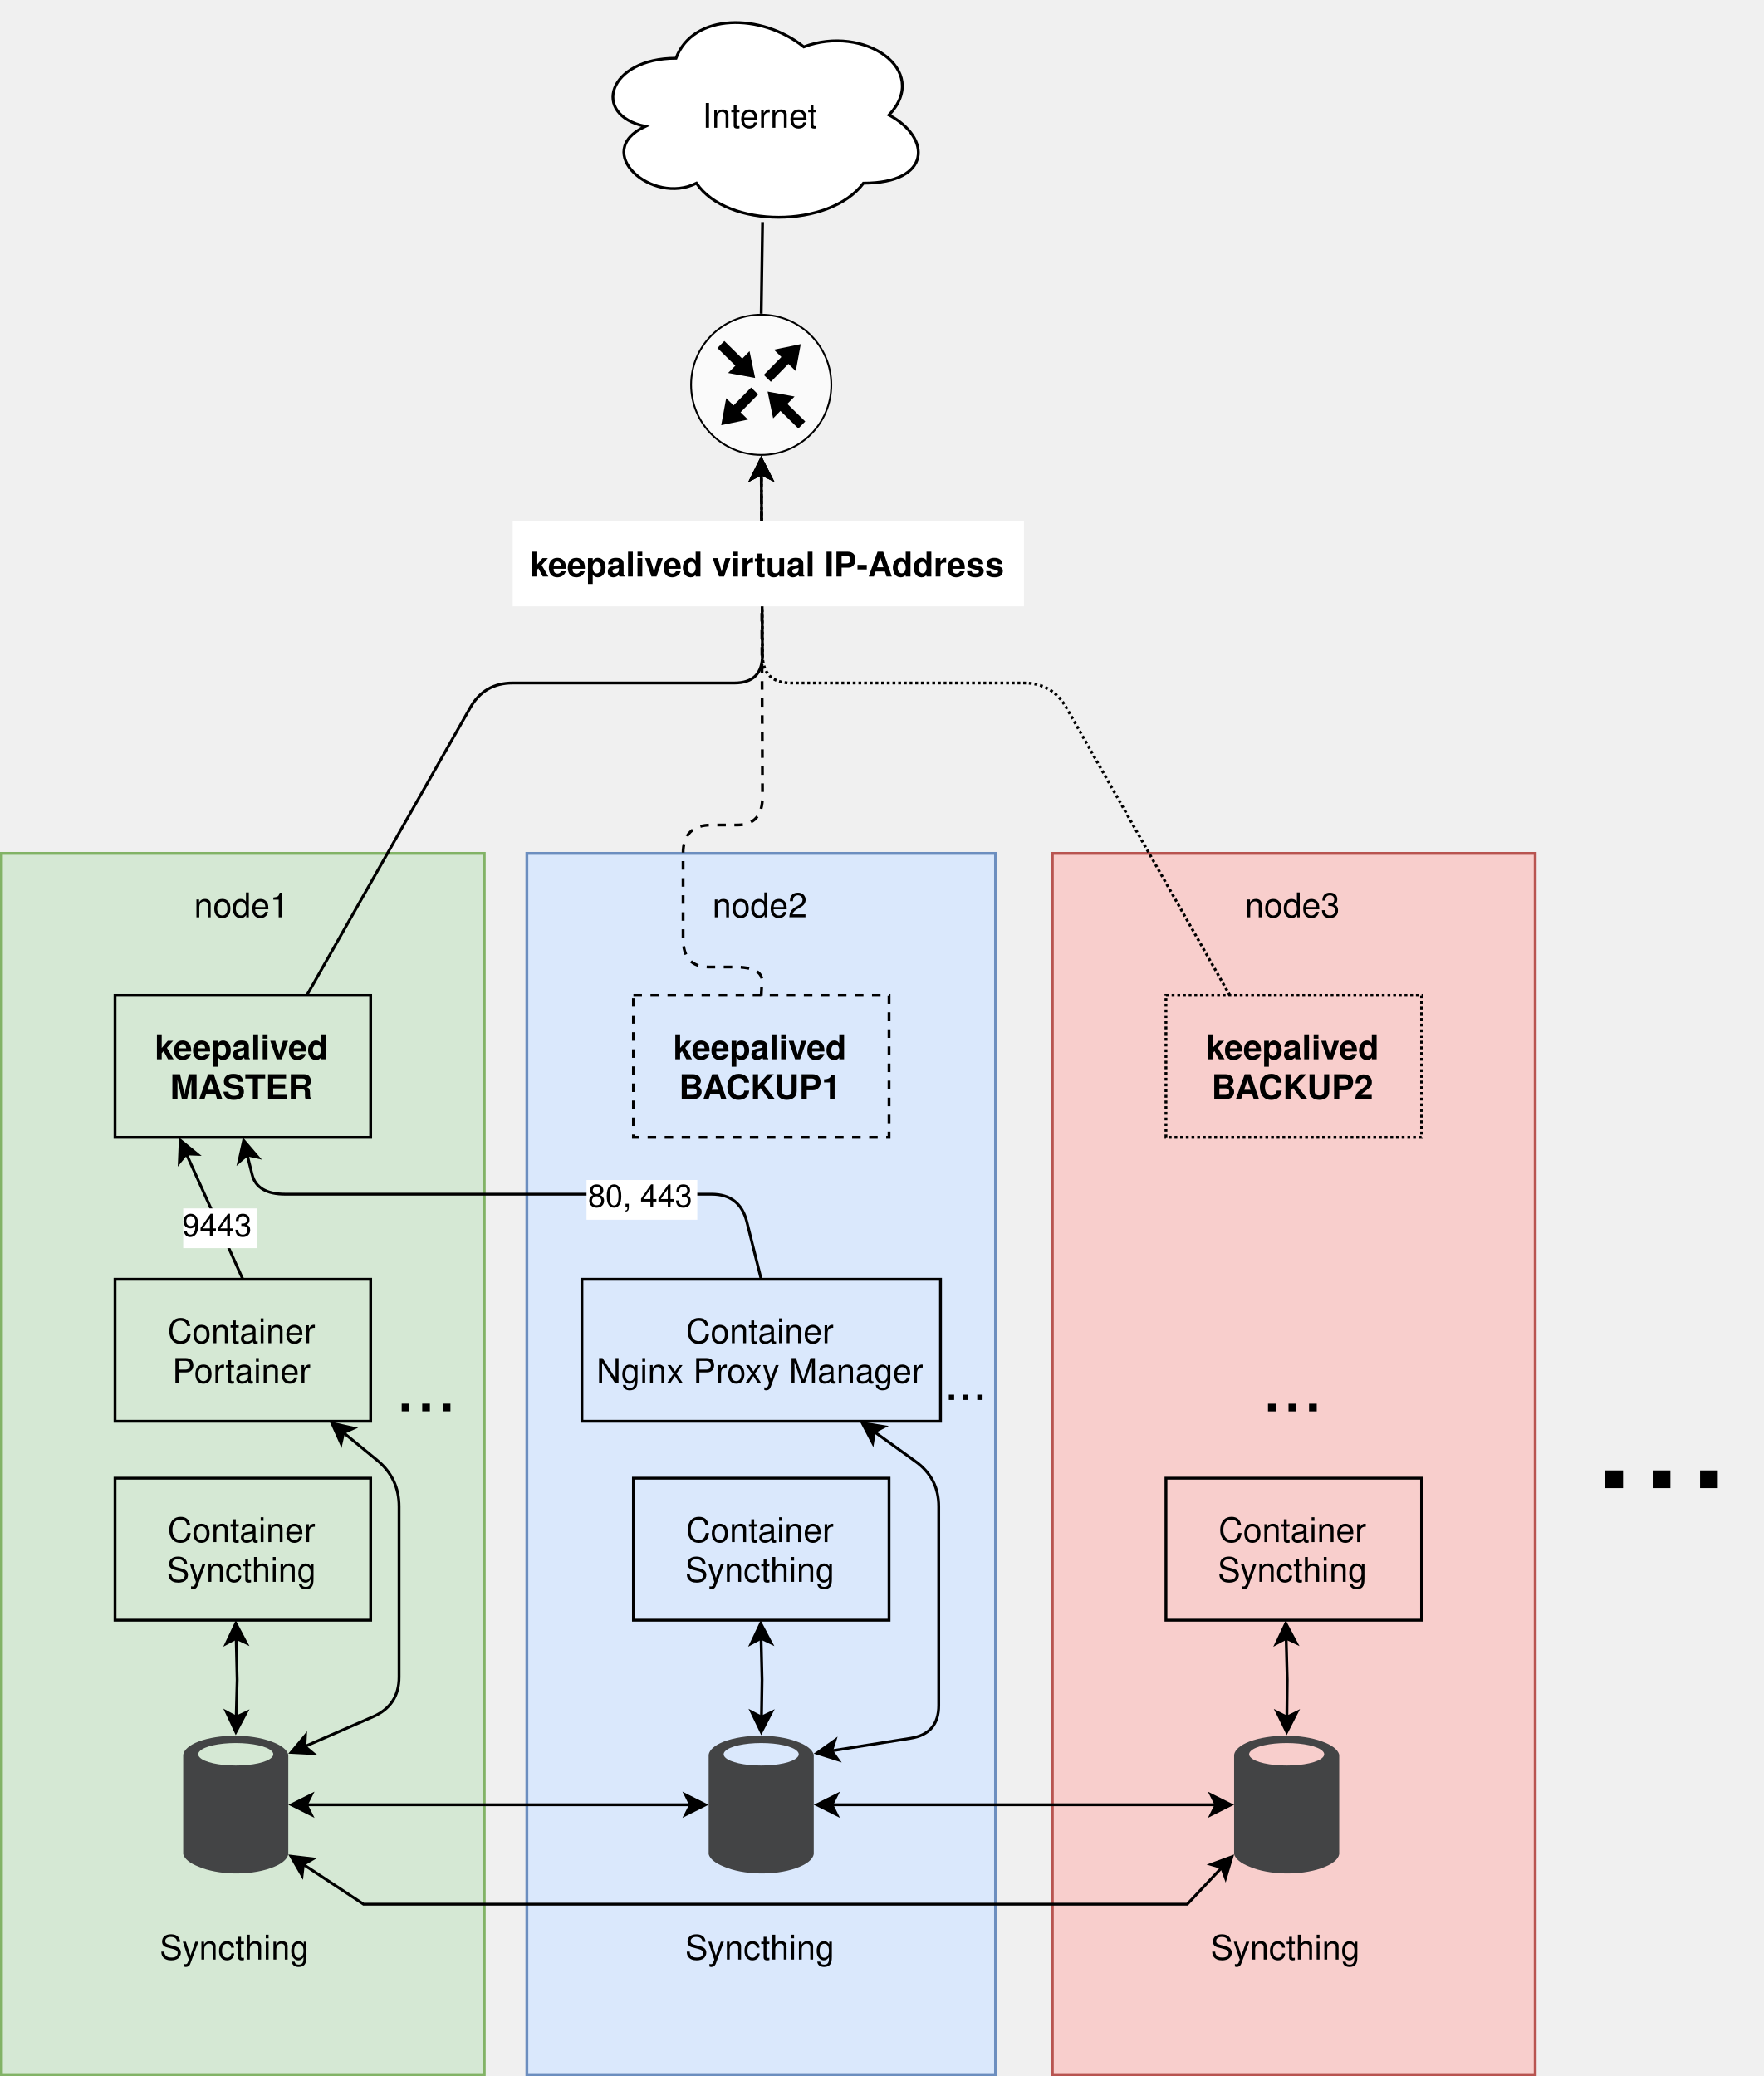
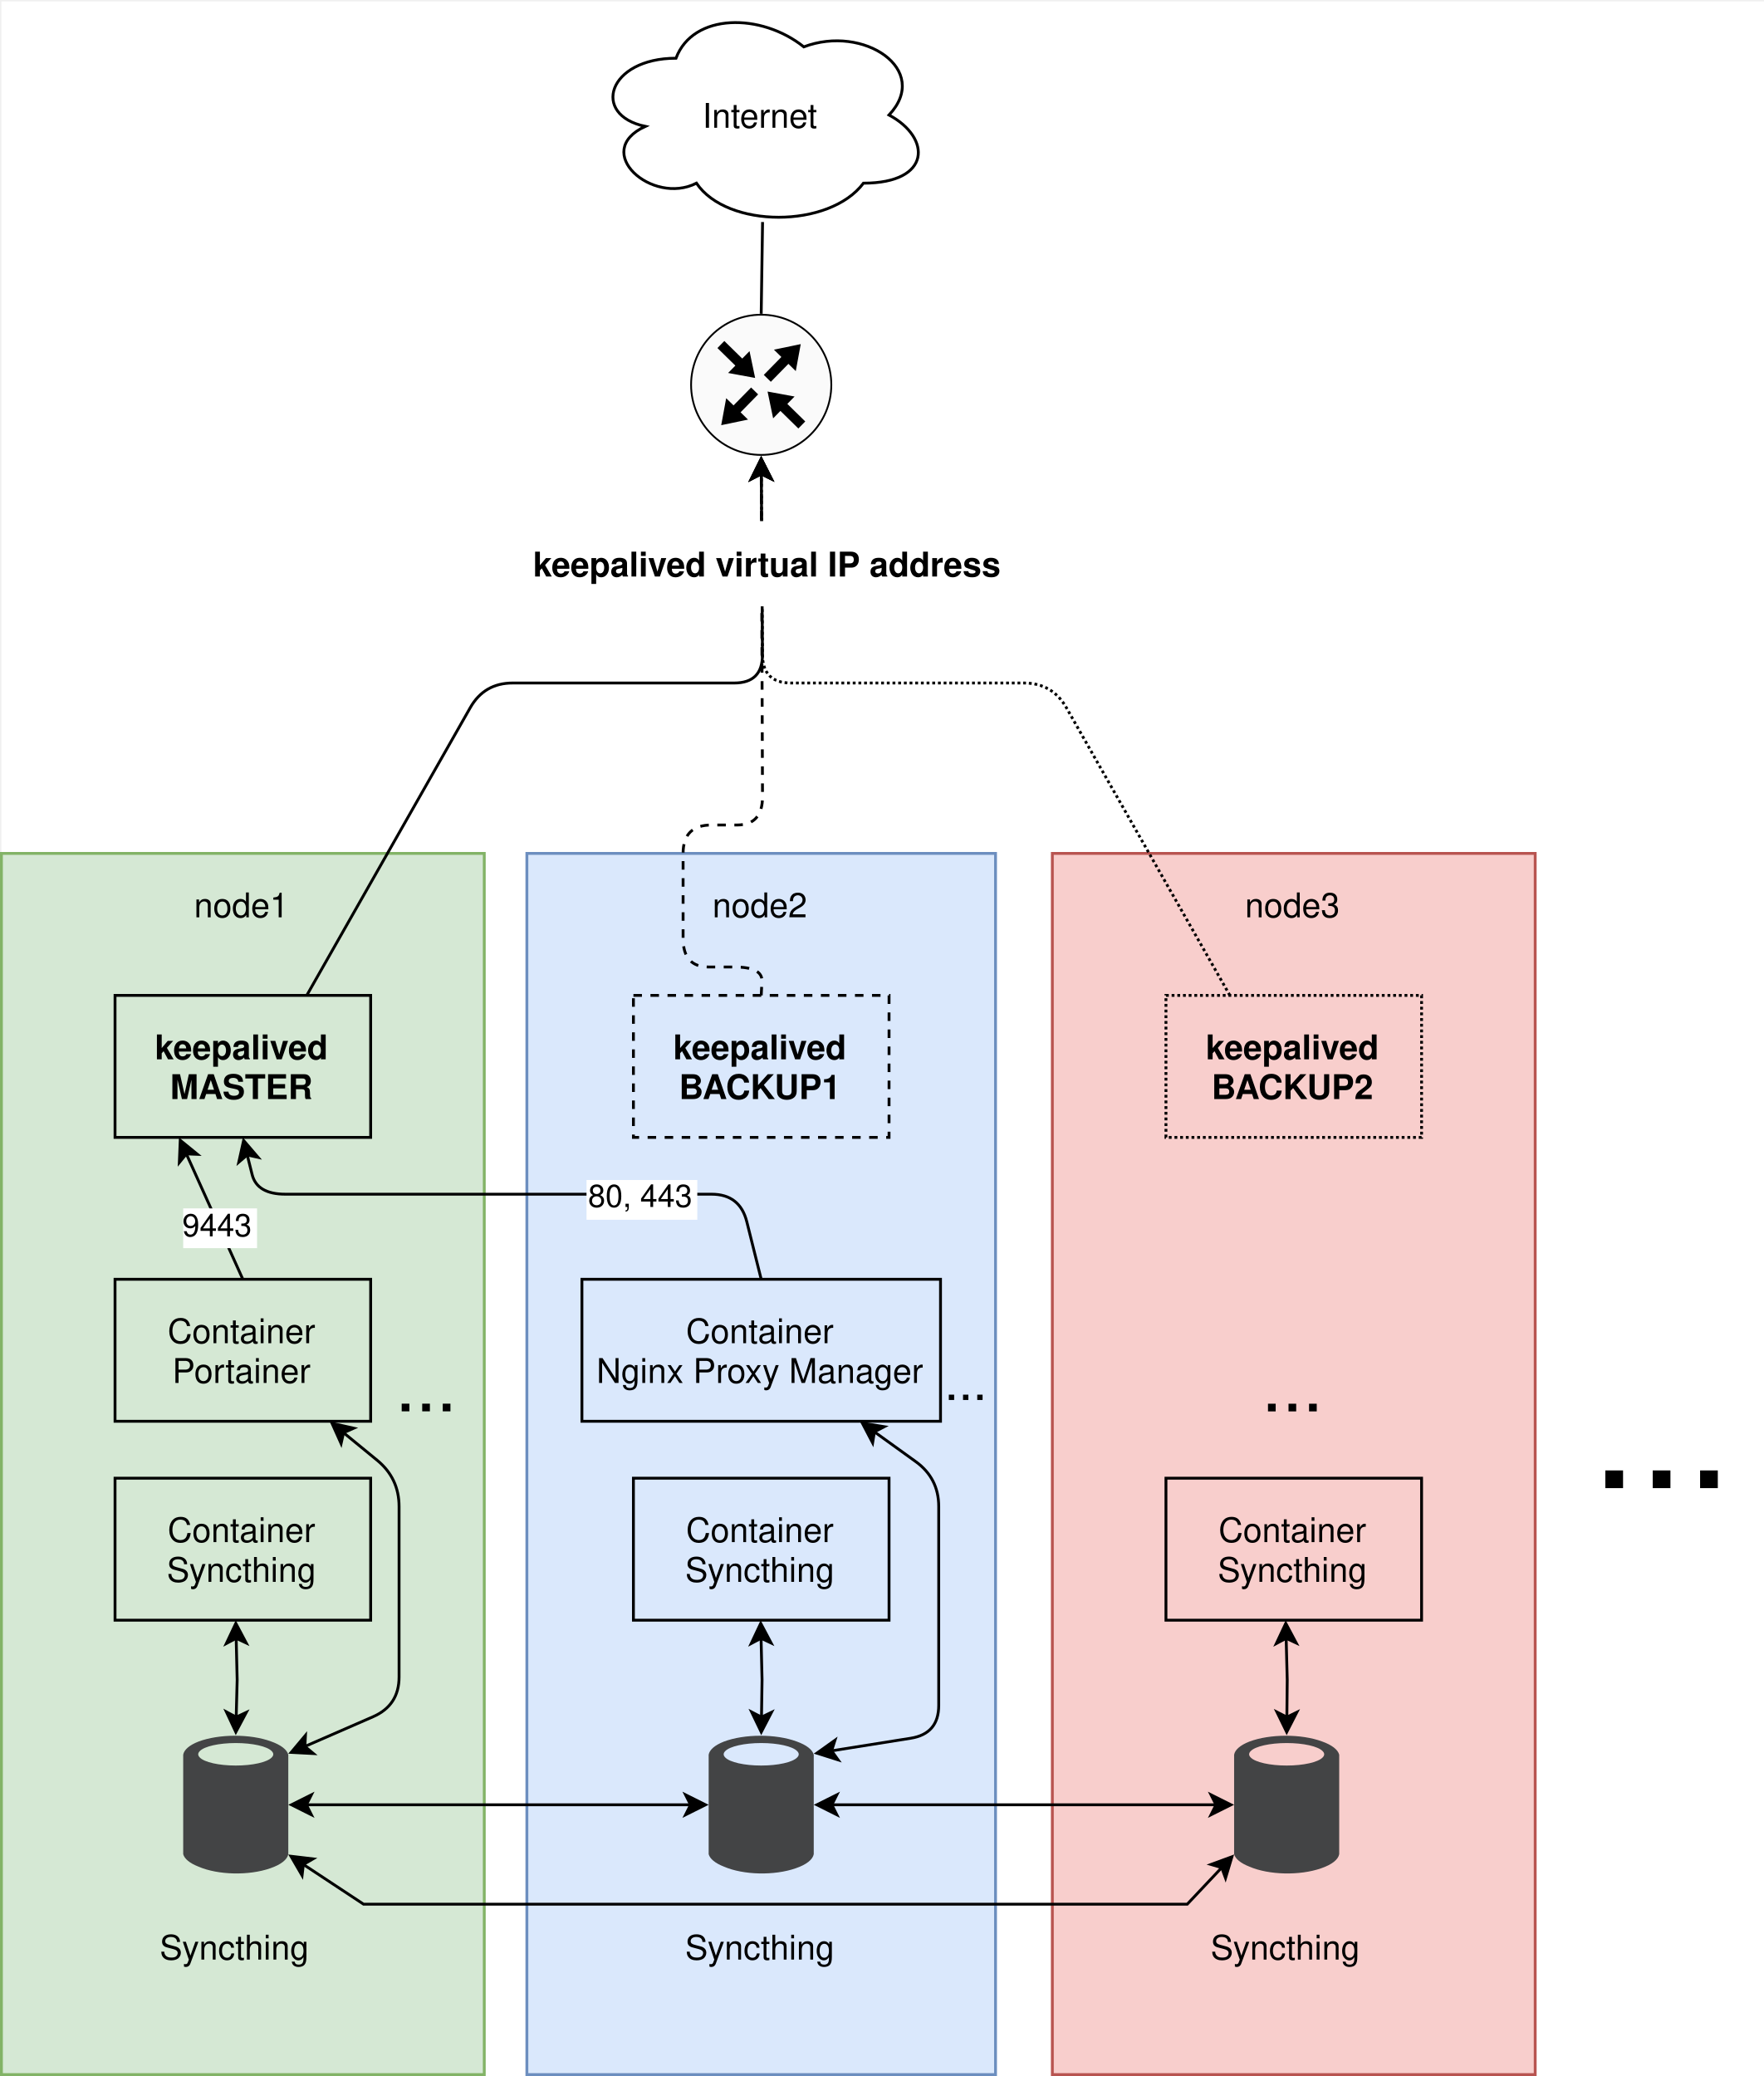
- <svg xmlns="http://www.w3.org/2000/svg" style="background: transparent; background-color: transparent;" version="1.1" width="621px" height="731px" viewBox="-0.5 -0.5 621 731" content="&lt;mxfile&gt;&lt;diagram id=&quot;tcsPKxufxj2gMXoo3_XV&quot; name=&quot;Page-1&quot;&gt;7VxZk9o4EP41PA5lW5KPx2GO3ewmW2xm75ctjS3AG7AoW0wgv34lW74kAQYMzKSGVBLclmW5++vTLQbgbrH+IcXL2ScakfnAsaL1ANwPHAeAgP8rCJuCYNu+V1CmaRxJWk14ir8RSbQkdRVHJGsNZJTOWbxsE0OaJCRkLRpOU/q1PWxC5+27LvFU3tGqCU8hnhNt2J9xxGYF1Xe8mv4jiaez8s62K594gcvBcuJshiP6tUECDwNwl1LKim+L9R2ZC+aVfCmue9xytlpYShLW5QKnuOAFz1fy2T4kjKQJYXJ9bFM+NL+Q85cfjPiil4IYzumKzzPSbyrX8UJSRtYNklzED4QuCEs3fIg86wBviIqLKlBIFn2tOWyXbJs1uOtLGpZCnVaT18/Nv8hHN7MBaWzQHz/iEJCHCU0EH/jjppu/+LE1RBYsCX/nhMCzS8K9eEarOto0j8YkjflqSVoRo1sB0OZNosdYLLw4v46ZvKM8+rtxpr6TONg0DtT7bBVZRldpKB954Y7Jyvt1HD38Ox8/3sxGHyi9cV2pcDidEtZCkWDRTmGnZI5Z/NLWIpPc5KVjGvPl1SAJvKFnBQDZFjcZLnBagKl0qpyweBQ5h4KFalGd4OFr8Ei4TbM1jKR0lUQkkjyecLHd0TlN85MgQsSPBEoyltIvpHHGd54BZysYCX2JuZm5ncfThJ9jdCnGL3EYJ9PfxMG9EPuEJqxxuZV/+tFDYLV4Ck1K6BmUEIIetLC8mcJnXRfbfDZzTeU+Jv4kNHHfDX3yPLkwnx0b7We0i87FaNvIaHAYoCd+SEIjS599BNF20VyS0dC6KqJ1/6o7lmNMeu15HNR0PPuczjZOZ9ycM8Xz5LSm76l9UzjHWRaHLfdkm5CwX5RNh2ND3bcYnRCCl/E4PHJTwhLkBsPA7eRotNkC2J5KdVjFY/fhsGyg4S6AUNdvwb+P+JmH52CEpY6GJMnjBE15F3EUiQtHKcnib/g5n0TIdilWnD8DGg3Q/WEKXWqIqtFV9C5vNGgGyCZNv7GGlgWltE6NNNqCal9OJ5OMnCwhqEnojjMNxwnnvcMBBmzBsDFNS9pBPrCS1TZJNG251PcerK3XNrYI1crSsLeBwdyiPqytHqeZePrLNE7WfNg4pWux9k844QnbG+GwA+AQ+F24bDvu0DFEEH1w2pA3DodDjYP8mZjmFSQvDOw5wAK1RDMXFmyEwy/TnK7eiMtHlhAc97zBhu0q+PeMkoEG/PcRbTi61X8LUuFqe96cBl1XKl2KC6bQanusti3IOiaUrIUmArj/VotlWeXAaagUOQ6JNLcKrhXwSUvWX8DXECja4WZOjA9AoECqY+1BDzTK+KdMTzrGhBwteNMYJkOwHaUTZcHA2rmuqtJmHs+/FCs4NvxxXE0pRB2PX2ddMk7dYqMiMsGrOTvILFVqfnIgaw1dO2hxH/QCWrvMCuSsN6A9Qy9xbVmU22Xt2n6iNjDtCiraY2BaKWttNZtZq90tay3Npt00mpUJ7V5UNVZ0D3ZsTfuYPoJn9vnjP/inf/74C9/Nnsb2txvk6UbTPDDoaDRPBpajZMmuf3yWDP0us/WXKwM9anpH7NGIBXZXcHoXAifU4OQdD07u6TvM1h840dsM6c+daEFXqcr5elXXFM87uqyOCenNgHaNYUsZTdOUzeiUJnj+UFMV/tZjPtK8OJ6H5ISxjeQrXjHKSTO2qI2FOTy3htZRLyA72qiDZdu0B6WNuIZfOts7Qq8vL+Jf2434PfmRZi7ZMBEXcC3niXsOzblspPY0eP7urAvCPVecnHeZ+eW/W65uluuqkYxof2hncF3NWYepPHU9/cUwRqaVldJ3zB2HuQuldiIZs1FQf7x+ACjmBe5VEYh0j/20SUI2i5Ophk2cLYtGwkm8FgAsakkkfXghRUkpf/tdNvMJ2UY4m1VQNQbmeTQ9plnMYmqMxj8qA54pY3SxK1zXAvuyVW+xnopWzOEiCzEZ5meXaZyRYYQZfsYZ+XdKEg7ucKC1eUAAITx3O4wXKFjQ43ng6fF8H++yyrDiHQfXx4HSIXFJGOw0s+/YuD42oHs9cOx8J9UAxxdClpy/L1yodb/Bp9un3x4+a3Dpv70gL8DIGxg6wU/t5oCu6LBpfC7X2WHmv/4Oycj/0e3dz7+P93Xr9i+Ahn7bPblJUX20X7dQ9Khqh1D21UjOLhRxMMZMbHkolMbqSVQQvm7lcXc1+9pHZldHtB8YikThKn2pENCS1rG9CMbcbauQ926BQIYtEDv3Spy/MqAWOqF7QmXACyw38FwPQttXCu2VT+i9P6Hd0wbR7kqZ5psOHW/tGa+ux+q3DmeGCzynTjpnUkqzCX0tqmp4V35VVYV+f4p6Ec1UN1CAfZqmaI4y/kyag/rXnH1K0CvCazX1uqvpCWrRdaPFxTyY0m8GjlYLvz3R2RzWm1ALPUPS9CT7Qlg4G5g65EYC2c6dlf9F96I9D41scSTpJa04tts04zgb5pTy/8YZH6Edp/Iz5RDDfH59Jm/s21seaSi6eZOaVs3R6iZbyjutWkoYZyG1g2GazzVaph/CfB3cOhWTKIWUx1vxR6sG6e2/5b7zvjJLT40gHUN5ZVdH7SkZSpkrbUkarZc4ZSssrvgwvrmNopRkmQZk2QPTZ3uocAqZbFLfVqFrCrDdN9pMOs+6lVSxeAHQBGf7Bsn10dyO9Ob2t9Cf5B7V59ZdJkjxQqb+JNOm0z6UyVAWM+2C2l7HfpX7npT8zQU6Q89VPzGUtL4DhhpqiRdlare9em+MqWrV76IcDTQeGX6zxNQMUR0UrRB29VMmr6EVYt92oUu25ByaJADXDIdtSYI6vnzF1VeSsKfp5ruAiCGzPVO/6cH9gFt82NY9WMp4zz4JDfyw/l2pYnj961zg4X8=&lt;/diagram&gt;&lt;/mxfile&gt;">
+ <svg xmlns="http://www.w3.org/2000/svg" style="background: #ffffff; background-color: light-dark(#ffffff, #121212);" version="1.1" width="621px" height="731px" viewBox="-0.5 -0.5 621 731" content="&lt;mxfile&gt;&lt;diagram id=&quot;tcsPKxufxj2gMXoo3_XV&quot; name=&quot;Page-1&quot;&gt;7Vxbk6I4FP41PrZFSMLlse3L7uzObLnTe3/ZSkNUdpRYgD06v34TCAJJUFTU7ql2ambkEEI45ztXThzAu8X6h4QsZ59YSOcD2wrXA3g/sG0Iff6vIGwKAgCeW1CmSRRKWkV4ir5RSbQkdRWFNG0MzBibZ9GySQxYHNMga9BIkrCvzWETNm/edUmm8o5WRXgKyJxqw/6MwmxWUD3breg/0mg6K+8MHPnEC1IOlhOnMxKyrw0SCckyi17oHZuzRC40ZjEVZ+HDAN4ljGXFt8X6js4Fa0uuFVM8tpzdLjuhcdblAru44IXMV/LJP8QZTWKaydVnm5Il/ELOfX4w4o+0FMRgzlZ8npF+U7mOF5pkdF0jyUX8QNmCZsmGD5FnbegOcXHRFjKSW18r/oOSg7Ma772Sq5KT0+3k1XPzL/LRzWzAGhv0xw85QORhLiw44o+bbP7ix9YQW6gk/J0TfBeUhHvxjNb2aFM/GtMk4qulyZYY3gr41m8SPkZi4cX5dZTJO8qjv2tnqjuJg03tQL1Pq8hStkoC+cgLZ0xX7q/j8OHf+fjxZjb6wNiN40h1JMmUZg0UCRbtFHZC50QAv6muBrnJS8cs4surQOK7Q9fyIQYWNygOtBuAqdRLTlg8ipxDwcJ2UZ3g4WnwiLnFAxpGEraKQxpKHk+42HIVz0/CEFMvFChJs4R9obUznv0MOVvhSOhLxI3Q7TyaxvxcxpZi/JIEUTz9TRzcC7FPWJzVLrfyTz96CK0GT5FJCV2DEiLYgxaWN1P4rOtik89mrqncJ9SbBCbuO4FHnycX5rMN8H5GO/hcjAZGRsPDAD3xAhoYWfrsYYTbRXNJRiPrqojW/avuWI4x6ZXnsXHd8exzOm2cTrk5zxTPk9PqvqfyTcGcpGkUNNwTMCFhvyjrDgcg3bcYnRBGl/E4PK5TwhLs+EPf6eRotNl81JxKdVjFY/fhsADUcOcjpOu34N9H8syDdzgiUkcDGudxgqa8iygMxYWjhKbRN/KcTyJkuxQrzp8Bjwb4/jCFLjVE1ehtbC9vNJD+vVXTb6yhZSEprVMjjaagmpezySSlJ0sIaRK640wjUcx5b3OAQSAYNmZJSTvIB25l1SaJui2X+t6DtXWbxhbjSllq9tY3mFvch7XV4zQTT3+ZRvGaDxsnbC3W/onEPJ17Ixy2IRpCrwuXge0MbUME0QenDXnjcDjUOMifKdO8guSFgT0HWKCGaObCgo1I8GWa09UbcfnIAoPtnDfYAI6Cf9coGWTAfx/Rhq1b/bcgFa62581p8HWl0qW4YAqt2mO1tiDrmFCyEpoI4P5bLZZllYMkgVLkOCTSbBVcI+CTlqy/gK8mULzDzZwYH0BfgVTH2oMeaJTxT5medIwJOVrIpjZMhmA7SifKgqG1c13bSpt5PP9SrODY8Md2NKUQdTx+nXXJOLXFRoV0Qlbz7CCztFXzkwNZa+gAv8F92AtoQZkVyFlvYHOGXuLasii3y9o1/URlYJoVVLzHwDRS1spq1rNW0C1rLc0mqBvNrQntXlQ1VnQPdmx1+5g8wufs88d/yE///PEXuZs9jcG3G+zqRtM80O9oNE8Glq1kyY53fJaMvC6z9ZcrQz1qekfs0YiFoCs43QuBE2lwco8HJ/f0HWbrD5z4bYb05060kKNU5Ty9qmuK521dVseE9GZAO8awpYymWZLN2JTFZP5QURX+VmM+srw4nofkNMs2kq9klTFOmmWLyliYw3NraB31ArKjjTpYtnV7UNqIa/ils70jdPvyIt613YjXkx+p55I1E3EB13KeuOfQnAtgtafB9XZnXQjtueLkvMvML+/dcnWzXFeNZET7QzOD62rOOkzlquvpL4YxMq2slL5j7jjMXSi1E8kYwH71cfsBoJgXOldFINY99tMmDrJZFE81bJJ0WbQZTqK1AGBRS6LJwwstSkr52++y1U/INiTpbAtVY2CeR9NjlkZZxIzR+EdlwDPLMrbYFa5rgX3ZqrdYT0Wj5nCRBoQO87PLJErpMCQZeSYp/XdKYw7uYKC1eSCIEDp3O4zrK1jQ43no6vF8H++yyrDiHQfXx4HSIXFJGOw0s+/YuD42kHM9cOx8J1UDxxdKl5y/L1yoVb/Bp9un3x4+a3Dpv70gL8DIGxg6wU/t5kCO6LCpfS7X2WHmv/4Oycj/0e3dz7+P93Xr9i+Amn6DntykqD6C1y0UParaIZR9NZKzC0UcjEkmtjwUSmP1JCqEXrfyOLuafcGR2dUR7QeGIlGwSl62CGhI69heBGPu1irkvVsgsGELxM69EuevDKiFTuScUBlwfcvxXcdFCHhKoX3rE3rvT2j2tCG8u1Km+aZDx1t7xqvrsfqtw5nhgs6pk/aZlNJsQl+LqhrelV9VVZHXn6JeRDPVDRRwn6YpmqOMP5Pm4P41Z58S9IrwSk3d7mp6glp03WhxMQ+m9JvBo9XCa050Nof1JtRCz5A0PUm/0CyYDUwdciOBbPvOyv/ie9Geh0dAHEl6SSuOQZNmHAdQTin/r53xMN5xKj9TDjHM51Vn8sa+veWRmqKbN6lp1RytbtJS3mnUUoIoDRjwh0k+12iZfAjydXDrVEyiFFIeb8UfrRqkt/+Wu9L7yixdNYK0DeWVXR21p2QoZa7UkjRaL1GSrYi44sNY3CoME5qmGpRlF0yfDaLCLaSyTb2tRlcXYbNztJ52nnUzqWLzfKiJDngG2fXR3o719va30KHkHNXp1l0mWPFDpg4l07bTPtTJUBgz7YNqr2S/yp1PSgbnQJ2h56qgGIpa3wFDDdXEizK12269N8ZUte53UY76Go8Mv1piaofYHhTNEGD7YyavoRli34ahSzblHJomQMcMh7Y0QR1fvuTqK03Y03bzXUDEkNueqeP04I7AFh/WugtLGe+Ck9DAD6tfliqGV7/eBR/+Bw==&lt;/diagram&gt;&lt;/mxfile&gt;">
  <defs />
+   <rect fill="#ffffff" width="100%" height="100%" x="0" y="0" style="fill: light-dark(rgb(255, 255, 255), rgb(18, 18, 18));" />
  <g>
    <g>
      <path d="M 237.5 20 C 213.5 20 207.5 40 226.7 44 C 207.5 52.8 229.1 72 244.7 64 C 255.5 80 291.5 80 303.5 64 C 327.5 64 327.5 48 312.5 40 C 327.5 24 303.5 8 282.5 16 C 267.5 4 243.5 4 237.5 20 Z" fill="#ffffff" stroke="#000000" stroke-miterlimit="10" pointer-events="all" style="fill: light-dark(#ffffff, var(--ge-dark-color, #121212)); stroke: light-dark(rgb(0, 0, 0), rgb(255, 255, 255));" />
    </g>
    <g>
      <g fill="#000000" font-family="&quot;Helvetica&quot;" text-anchor="middle" font-size="12px" style="fill: light-dark(rgb(0, 0, 0), rgb(255, 255, 255));">
        <text x="267" y="44.5">Internet</text>
      </g>
    </g>
    <g>
      <path d="M 267.5 110 L 267.98 77.68" fill="none" stroke="#000000" stroke-miterlimit="10" pointer-events="stroke" style="stroke: light-dark(rgb(0, 0, 0), rgb(255, 255, 255));" />
    </g>
    <g>
      <rect x="0" y="300" width="170" height="430" fill="#d5e8d4" stroke="#82b366" pointer-events="all" style="fill: light-dark(rgb(213, 232, 212), rgb(31, 47, 30)); stroke: light-dark(rgb(130, 179, 102), rgb(68, 110, 44));" />
    </g>
    <g>
      <g fill="#000000" font-family="&quot;Helvetica&quot;" text-anchor="middle" font-size="12px" style="fill: light-dark(rgb(0, 0, 0), rgb(237, 237, 237));">
        <text x="84.5" y="322.5">node1</text>
      </g>
    </g>
    <g>
      <rect x="185" y="300" width="165" height="430" fill="#dae8fc" stroke="#6c8ebf" pointer-events="all" style="fill: light-dark(rgb(218, 232, 252), rgb(29, 41, 59)); stroke: light-dark(rgb(108, 142, 191), rgb(92, 121, 163));" />
    </g>
    <g>
      <g fill="#000000" font-family="&quot;Helvetica&quot;" text-anchor="middle" font-size="12px" style="fill: light-dark(rgb(0, 0, 0), rgb(237, 237, 237));">
        <text x="267" y="322.5">node2</text>
      </g>
    </g>
    <g>
      <rect x="370" y="300" width="170" height="430" fill="#f8cecc" stroke="#b85450" pointer-events="all" style="fill: light-dark(rgb(248, 206, 204), rgb(81, 45, 43)); stroke: light-dark(rgb(184, 84, 80), rgb(215, 129, 126));" />
    </g>
    <g>
      <g fill="#000000" font-family="&quot;Helvetica&quot;" text-anchor="middle" font-size="12px" style="fill: light-dark(rgb(0, 0, 0), rgb(237, 237, 237));">
        <text x="454.5" y="322.5">node3</text>
      </g>
    </g>
    <g>
      <path d="M 85 449.96 L 65.11 405.81" fill="none" stroke="#000000" stroke-miterlimit="10" pointer-events="stroke" style="stroke: light-dark(rgb(0, 0, 0), rgb(237, 237, 237));" />
      <path d="M 62.96 401.02 L 69.02 405.96 L 65.11 405.81 L 62.64 408.84 Z" fill="#000000" stroke="#000000" stroke-miterlimit="10" pointer-events="all" style="fill: light-dark(rgb(0, 0, 0), rgb(237, 237, 237)); stroke: light-dark(rgb(0, 0, 0), rgb(237, 237, 237));" />
    </g>
    <g>
      <g fill="#000000" font-family="&quot;Helvetica&quot;" text-anchor="middle" font-size="11px" style="fill: light-dark(rgb(0, 0, 0), rgb(237, 237, 237));">
        <rect fill="#ffffff" stroke="none" x="64" y="425" width="26" height="14" stroke-width="0" style="fill: light-dark(#ffffff, var(--ge-dark-color, #121212));" />
        <text x="75.91" y="434.84">9443</text>
      </g>
    </g>
    <g>
      <rect x="40" y="449.96" width="90" height="50" fill="none" stroke="#000000" pointer-events="all" style="stroke: light-dark(rgb(0, 0, 0), rgb(255, 255, 255));" />
    </g>
    <g>
      <g fill="#000000" font-family="&quot;Helvetica&quot;" text-anchor="middle" font-size="12px" style="fill: light-dark(rgb(0, 0, 0), rgb(237, 237, 237));">
        <text x="84.5" y="472.46">Container</text>
        <text x="84.5" y="486.46">Portainer</text>
      </g>
    </g>
    <g>
      <rect x="204.38" y="449.96" width="126.25" height="50" fill="none" stroke="#000000" pointer-events="all" style="stroke: light-dark(rgb(0, 0, 0), rgb(255, 255, 255));" />
    </g>
    <g>
      <g fill="#000000" font-family="&quot;Helvetica&quot;" text-anchor="middle" font-size="12px" style="fill: light-dark(rgb(0, 0, 0), rgb(237, 237, 237));">
        <text x="267" y="472.46">Container</text>
        <text x="267" y="486.46">Nginx Proxy Manager</text>
      </g>
    </g>
    <g>
      <rect x="130" y="469.96" width="40" height="30" fill="none" stroke="none" pointer-events="all" />
    </g>
    <g>
      <g fill="#000000" font-family="&quot;Helvetica&quot;" text-anchor="middle" font-size="26px" style="fill: light-dark(rgb(0, 0, 0), rgb(237, 237, 237));">
        <text x="149.5" y="496.46">...</text>
      </g>
    </g>
    <g>
      <rect x="320" y="469.96" width="40" height="30" fill="none" stroke="none" pointer-events="all" />
    </g>
    <g>
      <g fill="#000000" font-family="&quot;Helvetica&quot;" text-anchor="middle" font-size="18px" style="fill: light-dark(rgb(0, 0, 0), rgb(237, 237, 237));">
        <text x="339.5" y="492.46">...</text>
      </g>
    </g>
    <g>
      <path d="M 267.5 449.96 L 262.43 429.7 Q 260 420 250 420 L 100 420 Q 90 420 88.27 413.09 L 86.54 406.18" fill="none" stroke="#000000" stroke-miterlimit="10" pointer-events="stroke" style="stroke: light-dark(rgb(0, 0, 0), rgb(237, 237, 237));" />
      <path d="M 85.27 401.08 L 90.36 407.03 L 86.54 406.18 L 83.57 408.72 Z" fill="#000000" stroke="#000000" stroke-miterlimit="10" pointer-events="all" style="fill: light-dark(rgb(0, 0, 0), rgb(237, 237, 237)); stroke: light-dark(rgb(0, 0, 0), rgb(237, 237, 237));" />
    </g>
    <g>
      <g fill="#000000" font-family="&quot;Helvetica&quot;" text-anchor="middle" font-size="11px" style="fill: light-dark(rgb(0, 0, 0), rgb(237, 237, 237));">
        <rect fill="#ffffff" stroke="none" x="206" y="415" width="39" height="14" stroke-width="0" style="fill: light-dark(#ffffff, var(--ge-dark-color, #121212));" />
        <text x="224.89" y="424.5">80, 443</text>
      </g>
    </g>
    <g>
      <path d="M 292.37 635 L 427.63 635" fill="none" stroke="#000000" stroke-miterlimit="10" pointer-events="stroke" style="stroke: light-dark(rgb(0, 0, 0), rgb(255, 255, 255));" />
      <path d="M 287.12 635 L 294.12 631.5 L 292.37 635 L 294.12 638.5 Z" fill="#000000" stroke="#000000" stroke-miterlimit="10" pointer-events="all" style="fill: light-dark(rgb(0, 0, 0), rgb(255, 255, 255)); stroke: light-dark(rgb(0, 0, 0), rgb(255, 255, 255));" />
      <path d="M 432.88 635 L 425.88 638.5 L 427.63 635 L 425.88 631.5 Z" fill="#000000" stroke="#000000" stroke-miterlimit="10" pointer-events="all" style="fill: light-dark(rgb(0, 0, 0), rgb(255, 255, 255)); stroke: light-dark(rgb(0, 0, 0), rgb(255, 255, 255));" />
    </g>
    <g>
      <path d="M 107.37 635 L 242.63 635" fill="none" stroke="#000000" stroke-miterlimit="10" pointer-events="stroke" style="stroke: light-dark(rgb(0, 0, 0), rgb(255, 255, 255));" />
      <path d="M 102.12 635 L 109.12 631.5 L 107.37 635 L 109.12 638.5 Z" fill="#000000" stroke="#000000" stroke-miterlimit="10" pointer-events="all" style="fill: light-dark(rgb(0, 0, 0), rgb(255, 255, 255)); stroke: light-dark(rgb(0, 0, 0), rgb(255, 255, 255));" />
      <path d="M 247.88 635 L 240.88 638.5 L 242.63 635 L 240.88 631.5 Z" fill="#000000" stroke="#000000" stroke-miterlimit="10" pointer-events="all" style="fill: light-dark(rgb(0, 0, 0), rgb(255, 255, 255)); stroke: light-dark(rgb(0, 0, 0), rgb(255, 255, 255));" />
    </g>
    <g>
      <rect x="435" y="470" width="40" height="29.96" fill="none" stroke="none" pointer-events="all" />
    </g>
    <g>
      <g fill="#000000" font-family="&quot;Helvetica&quot;" text-anchor="middle" font-size="26px" style="fill: light-dark(rgb(0, 0, 0), rgb(237, 237, 237));">
        <text x="454.5" y="496.48">...</text>
      </g>
    </g>
    <g>
      <path d="M 82.65 576.37 L 83 591 L 82.66 604.13" fill="none" stroke="#000000" stroke-miterlimit="10" pointer-events="stroke" style="stroke: light-dark(rgb(0, 0, 0), rgb(255, 255, 255));" />
      <path d="M 82.53 571.12 L 86.19 578.03 L 82.65 576.37 L 79.19 578.2 Z" fill="#000000" stroke="#000000" stroke-miterlimit="10" pointer-events="all" style="fill: light-dark(rgb(0, 0, 0), rgb(255, 255, 255)); stroke: light-dark(rgb(0, 0, 0), rgb(255, 255, 255));" />
      <path d="M 82.53 609.38 L 79.21 602.29 L 82.66 604.13 L 86.21 602.47 Z" fill="#000000" stroke="#000000" stroke-miterlimit="10" pointer-events="all" style="fill: light-dark(rgb(0, 0, 0), rgb(255, 255, 255)); stroke: light-dark(rgb(0, 0, 0), rgb(255, 255, 255));" />
    </g>
    <g>
      <path d="M 106.31 656.01 L 127.5 670 L 417.5 670 L 429.63 657.13" fill="none" stroke="#000000" stroke-miterlimit="10" pointer-events="stroke" style="stroke: light-dark(rgb(0, 0, 0), rgb(255, 255, 255));" />
      <path d="M 101.93 653.12 L 109.7 654.05 L 106.31 656.01 L 105.85 659.89 Z" fill="#000000" stroke="#000000" stroke-miterlimit="10" pointer-events="all" style="fill: light-dark(rgb(0, 0, 0), rgb(255, 255, 255)); stroke: light-dark(rgb(0, 0, 0), rgb(255, 255, 255));" />
      <path d="M 433.23 653.31 L 430.98 660.81 L 429.63 657.13 L 425.88 656.01 Z" fill="#000000" stroke="#000000" stroke-miterlimit="10" pointer-events="all" style="fill: light-dark(rgb(0, 0, 0), rgb(255, 255, 255)); stroke: light-dark(rgb(0, 0, 0), rgb(255, 255, 255));" />
    </g>
    <g>
      <path d="M 267.45 576.37 L 267.8 591 L 267.6 604.13" fill="none" stroke="#000000" stroke-miterlimit="10" pointer-events="stroke" style="stroke: light-dark(rgb(0, 0, 0), rgb(255, 255, 255));" />
      <path d="M 267.33 571.12 L 270.99 578.03 L 267.45 576.37 L 263.99 578.2 Z" fill="#000000" stroke="#000000" stroke-miterlimit="10" pointer-events="all" style="fill: light-dark(rgb(0, 0, 0), rgb(255, 255, 255)); stroke: light-dark(rgb(0, 0, 0), rgb(255, 255, 255));" />
      <path d="M 267.52 609.38 L 264.13 602.33 L 267.6 604.13 L 271.12 602.44 Z" fill="#000000" stroke="#000000" stroke-miterlimit="10" pointer-events="all" style="fill: light-dark(rgb(0, 0, 0), rgb(255, 255, 255)); stroke: light-dark(rgb(0, 0, 0), rgb(255, 255, 255));" />
    </g>
    <g>
      <path d="M 452.32 576.37 L 452.7 591 L 452.57 604.13" fill="none" stroke="#000000" stroke-miterlimit="10" pointer-events="stroke" style="stroke: light-dark(rgb(0, 0, 0), rgb(255, 255, 255));" />
      <path d="M 452.19 571.12 L 455.87 578.03 L 452.32 576.37 L 448.87 578.21 Z" fill="#000000" stroke="#000000" stroke-miterlimit="10" pointer-events="all" style="fill: light-dark(rgb(0, 0, 0), rgb(255, 255, 255)); stroke: light-dark(rgb(0, 0, 0), rgb(255, 255, 255));" />
      <path d="M 452.51 609.38 L 449.08 602.35 L 452.57 604.13 L 456.08 602.42 Z" fill="#000000" stroke="#000000" stroke-miterlimit="10" pointer-events="all" style="fill: light-dark(rgb(0, 0, 0), rgb(255, 255, 255)); stroke: light-dark(rgb(0, 0, 0), rgb(255, 255, 255));" />
    </g>
    <g>
      <rect x="249" y="610" width="37" height="50" fill="none" stroke="none" pointer-events="all" />
      <path d="M 249 617.37 C 249.29 615.63 251.19 613.99 254.36 612.75 C 261.58 610.02 272.68 610 279.96 612.7 C 283.4 613.92 285.55 615.58 286 617.37 L 286 652.39 C 285.66 654.3 283.39 656.08 279.67 657.35 C 272.13 660 261.22 659.75 254.36 656.77 C 251.33 655.59 249.44 654.04 249 652.39 Z M 280.16 618.34 C 280.9 617.61 280.9 616.83 280.16 616.1 C 278.57 614.42 273.39 613.26 267.5 613.26 C 261.61 613.26 256.43 614.42 254.84 616.1 C 254.1 616.83 254.1 617.61 254.84 618.34 C 256.43 620.02 261.61 621.18 267.5 621.18 C 273.39 621.18 278.57 620.02 280.16 618.34 Z" fill="#434445" stroke="none" pointer-events="all" style="fill: light-dark(rgb(67, 68, 69), rgb(178, 179, 180));" />
    </g>
    <g>
      <g fill="#000000" font-family="&quot;Helvetica&quot;" text-anchor="middle" font-size="12px" style="fill: light-dark(rgb(0, 0, 0), rgb(237, 237, 237));">
        <text x="267" y="689.5">Syncthing</text>
      </g>
    </g>
    <g>
      <rect x="64" y="610" width="37" height="50" fill="none" stroke="none" pointer-events="all" />
      <path d="M 64 617.37 C 64.29 615.63 66.19 613.99 69.36 612.75 C 76.58 610.02 87.68 610 94.96 612.7 C 98.4 613.92 100.55 615.58 101 617.37 L 101 652.39 C 100.66 654.3 98.39 656.08 94.67 657.35 C 87.13 660 76.22 659.75 69.36 656.77 C 66.33 655.59 64.44 654.04 64 652.39 Z M 95.16 618.34 C 95.9 617.61 95.9 616.83 95.16 616.1 C 93.57 614.42 88.39 613.26 82.5 613.26 C 76.61 613.26 71.43 614.42 69.84 616.1 C 69.1 616.83 69.1 617.61 69.84 618.34 C 71.43 620.02 76.61 621.18 82.5 621.18 C 88.39 621.18 93.57 620.02 95.16 618.34 Z" fill="#434445" stroke="none" pointer-events="all" style="fill: light-dark(rgb(67, 68, 69), rgb(178, 179, 180));" />
    </g>
    <g>
      <g fill="#000000" font-family="&quot;Helvetica&quot;" text-anchor="middle" font-size="12px" style="fill: light-dark(rgb(0, 0, 0), rgb(237, 237, 237));">
        <text x="82" y="689.5">Syncthing</text>
      </g>
    </g>
    <g>
      <rect x="434" y="610" width="37" height="50" fill="none" stroke="none" pointer-events="all" />
      <path d="M 434 617.37 C 434.29 615.63 436.19 613.99 439.36 612.75 C 446.58 610.02 457.68 610 464.96 612.7 C 468.4 613.92 470.55 615.58 471 617.37 L 471 652.39 C 470.66 654.3 468.39 656.08 464.67 657.35 C 457.13 660 446.22 659.75 439.36 656.77 C 436.33 655.59 434.44 654.04 434 652.39 Z M 465.16 618.34 C 465.9 617.61 465.9 616.83 465.16 616.1 C 463.57 614.42 458.39 613.26 452.5 613.26 C 446.61 613.26 441.43 614.42 439.84 616.1 C 439.1 616.83 439.1 617.61 439.84 618.34 C 441.43 620.02 446.61 621.18 452.5 621.18 C 458.39 621.18 463.57 620.02 465.16 618.34 Z" fill="#434445" stroke="none" pointer-events="all" style="fill: light-dark(rgb(67, 68, 69), rgb(178, 179, 180));" />
    </g>
    <g>
      <g fill="#000000" font-family="&quot;Helvetica&quot;" text-anchor="middle" font-size="12px" style="fill: light-dark(rgb(0, 0, 0), rgb(237, 237, 237));">
        <text x="452" y="689.5">Syncthing</text>
      </g>
    </g>
    <g>
      <rect x="40" y="350" width="90" height="50" fill="none" stroke="#000000" pointer-events="all" style="stroke: light-dark(rgb(0, 0, 0), rgb(255, 255, 255));" />
    </g>
    <g>
      <g fill="#000000" font-family="&quot;Helvetica&quot;" font-weight="bold" text-anchor="middle" font-size="12px" style="fill: light-dark(rgb(0, 0, 0), rgb(237, 237, 237));">
        <text x="84.5" y="372.5">keepalived</text>
        <text x="84.5" y="386.5">MASTER</text>
      </g>
    </g>
    <g>
      <rect x="222.51" y="350" width="90" height="50" fill="none" stroke="#000000" stroke-dasharray="3 3" pointer-events="all" style="stroke: light-dark(rgb(0, 0, 0), rgb(255, 255, 255));" />
    </g>
    <g>
      <g fill="#000000" font-family="&quot;Helvetica&quot;" font-weight="bold" text-anchor="middle" font-size="12px" style="fill: light-dark(rgb(0, 0, 0), rgb(237, 237, 237));">
        <text x="267.01" y="372.5">keepalived</text>
        <text x="267.01" y="386.5">BACKUP1</text>
      </g>
    </g>
    <g>
      <rect x="410" y="350" width="90" height="50" fill="none" stroke="#000000" stroke-dasharray="1 1" pointer-events="all" style="stroke: light-dark(rgb(0, 0, 0), rgb(255, 255, 255));" />
    </g>
    <g>
      <g fill="#000000" font-family="&quot;Helvetica&quot;" font-weight="bold" text-anchor="middle" font-size="12px" style="fill: light-dark(rgb(0, 0, 0), rgb(237, 237, 237));">
        <text x="454.5" y="372.5">keepalived</text>
        <text x="454.5" y="386.5">BACKUP2</text>
      </g>
    </g>
    <g>
      <path d="M 267.51 350 L 267.75 345 Q 268 340 258 340 L 249 340 Q 240 340 240 330 L 240 300 Q 240 290 250 290 L 259 290 Q 268 290 267.96 280 L 267.52 166.37" fill="none" stroke="#000000" stroke-miterlimit="10" stroke-dasharray="3 3" pointer-events="stroke" style="stroke: light-dark(rgb(0, 0, 0), rgb(255, 255, 255));" />
      <path d="M 267.5 161.12 L 271.03 168.1 L 267.52 166.37 L 264.03 168.13 Z" fill="#000000" stroke="#000000" stroke-miterlimit="10" pointer-events="all" style="fill: light-dark(rgb(0, 0, 0), rgb(255, 255, 255)); stroke: light-dark(rgb(0, 0, 0), rgb(255, 255, 255));" />
    </g>
    <g>
      <path d="M 432.5 350 L 374.94 248.69 Q 370 240 360 240 L 278 240 Q 268 240 267.94 230 L 267.54 166.37" fill="none" stroke="#000000" stroke-miterlimit="10" stroke-dasharray="1 1" pointer-events="stroke" style="stroke: light-dark(rgb(0, 0, 0), rgb(255, 255, 255));" />
      <path d="M 267.51 161.12 L 271.05 168.1 L 267.54 166.37 L 264.05 168.14 Z" fill="#000000" stroke="#000000" stroke-miterlimit="10" pointer-events="all" style="fill: light-dark(rgb(0, 0, 0), rgb(255, 255, 255)); stroke: light-dark(rgb(0, 0, 0), rgb(255, 255, 255));" />
    </g>
    <g>
      <path d="M 107.5 350 L 165.06 248.69 Q 170 240 180 240 L 258 240 Q 268 240 267.94 230 L 267.54 166.37" fill="none" stroke="#000000" stroke-miterlimit="10" pointer-events="stroke" style="stroke: light-dark(rgb(0, 0, 0), rgb(255, 255, 255));" />
      <path d="M 267.51 161.12 L 271.05 168.1 L 267.54 166.37 L 264.05 168.14 Z" fill="#000000" stroke="#000000" stroke-miterlimit="10" pointer-events="all" style="fill: light-dark(rgb(0, 0, 0), rgb(255, 255, 255)); stroke: light-dark(rgb(0, 0, 0), rgb(255, 255, 255));" />
    </g>
    <g>
      <ellipse cx="267.5" cy="135" rx="25" ry="25" fill="#fafafa" stroke="none" pointer-events="all" style="fill: light-dark(rgb(250, 250, 250), rgb(22, 22, 22));" />
      <rect x="242.5" y="110" width="50" height="50" fill="none" stroke="none" pointer-events="all" />
      <path d="M 280.58 150.38 L 274.27 144.19 L 271.7 146.81 L 269.74 137.37 L 279.25 139.12 L 276.7 141.72 L 283.01 147.9 Z M 266.42 138.37 L 260.24 144.68 L 262.86 147.25 L 253.42 149.21 L 255.17 139.71 L 257.76 142.25 L 263.95 135.95 Z M 254.52 119.57 L 260.83 125.76 L 263.39 123.14 L 265.36 132.58 L 255.85 130.83 L 258.4 128.24 L 252.09 122.05 Z M 268.41 131.51 L 274.6 125.2 L 271.98 122.63 L 281.42 120.67 L 279.67 130.17 L 277.08 127.62 L 270.89 133.94 Z M 267.5 110 C 253.7 110 242.5 121.2 242.5 135 C 242.5 148.8 253.7 160 267.5 160 C 281.3 160 292.5 148.8 292.5 135 C 292.5 121.2 281.3 110 267.5 110 Z M 267.5 110.63 C 280.96 110.63 291.87 121.54 291.87 135 C 291.87 148.46 280.96 159.37 267.5 159.37 C 254.04 159.37 243.13 148.46 243.13 135 C 243.13 121.54 254.04 110.63 267.5 110.63 Z" fill="#000000" stroke="none" pointer-events="all" style="fill: light-dark(rgb(0, 0, 0), rgb(237, 237, 237));" />
    </g>
    <g>
      <rect x="180" y="183" width="180" height="30" fill="#ffffff" stroke="none" pointer-events="all" style="fill: light-dark(#ffffff, var(--ge-dark-color, #121212));" />
    </g>
    <g>
      <g fill="#000000" font-family="&quot;Helvetica&quot;" font-weight="bold" text-anchor="middle" font-size="12px" style="fill: light-dark(rgb(0, 0, 0), rgb(237, 237, 237));">
-         <text x="269.5" y="202.5">keepalived virtual IP-Address</text>
+         <text x="269.5" y="202.5">keepalived virtual IP address</text>
      </g>
    </g>
    <g>
      <rect x="550" y="470" width="70" height="50" fill="none" stroke="none" pointer-events="all" />
    </g>
    <g>
      <g fill="#000000" font-family="&quot;Helvetica&quot;" text-anchor="middle" font-size="60px" style="fill: light-dark(rgb(0, 0, 0), rgb(237, 237, 237));">
        <text x="584.5" y="523.5">...</text>
      </g>
    </g>
    <g>
      <rect x="40" y="520" width="90" height="50" fill="none" stroke="#000000" pointer-events="all" style="stroke: light-dark(rgb(0, 0, 0), rgb(255, 255, 255));" />
    </g>
    <g>
      <g fill="#000000" font-family="&quot;Helvetica&quot;" text-anchor="middle" font-size="12px" style="fill: light-dark(rgb(0, 0, 0), rgb(237, 237, 237));">
        <text x="84.5" y="542.5">Container</text>
        <text x="84.5" y="556.5">Syncthing</text>
      </g>
    </g>
    <g>
      <rect x="222.51" y="520" width="90" height="50" fill="none" stroke="#000000" pointer-events="all" style="stroke: light-dark(rgb(0, 0, 0), rgb(255, 255, 255));" />
    </g>
    <g>
      <g fill="#000000" font-family="&quot;Helvetica&quot;" text-anchor="middle" font-size="12px" style="fill: light-dark(rgb(0, 0, 0), rgb(237, 237, 237));">
        <text x="267.01" y="542.5">Container</text>
        <text x="267.01" y="556.5">Syncthing</text>
      </g>
    </g>
    <g>
      <rect x="410" y="520" width="90" height="50" fill="none" stroke="#000000" pointer-events="all" style="stroke: light-dark(rgb(0, 0, 0), rgb(255, 255, 255));" />
    </g>
    <g>
      <g fill="#000000" font-family="&quot;Helvetica&quot;" text-anchor="middle" font-size="12px" style="fill: light-dark(rgb(0, 0, 0), rgb(237, 237, 237));">
        <text x="454.5" y="542.5">Container</text>
        <text x="454.5" y="556.5">Syncthing</text>
      </g>
    </g>
    <g>
      <path d="M 307.36 503.68 L 321.89 514.15 Q 330 520 330 530 L 330 600 Q 330 610 320.12 611.57 L 292.29 616" fill="none" stroke="#000000" stroke-miterlimit="10" pointer-events="stroke" style="stroke: light-dark(rgb(0, 0, 0), rgb(255, 255, 255));" />
      <path d="M 303.1 500.61 L 310.83 501.87 L 307.36 503.68 L 306.73 507.55 Z" fill="#000000" stroke="#000000" stroke-miterlimit="10" pointer-events="all" style="fill: light-dark(rgb(0, 0, 0), rgb(255, 255, 255)); stroke: light-dark(rgb(0, 0, 0), rgb(255, 255, 255));" />
      <path d="M 287.1 616.82 L 293.47 612.27 L 292.29 616 L 294.57 619.18 Z" fill="#000000" stroke="#000000" stroke-miterlimit="10" pointer-events="all" style="fill: light-dark(rgb(0, 0, 0), rgb(255, 255, 255)); stroke: light-dark(rgb(0, 0, 0), rgb(255, 255, 255));" />
    </g>
    <g>
      <path d="M 120.46 503.99 L 132.26 513.66 Q 140 520 140 530 L 140 590 Q 140 600 130.83 604 L 106.84 614.46" fill="none" stroke="#000000" stroke-miterlimit="10" pointer-events="stroke" style="stroke: light-dark(rgb(0, 0, 0), rgb(255, 255, 255));" />
      <path d="M 116.39 500.67 L 124.03 502.4 L 120.46 503.99 L 119.59 507.81 Z" fill="#000000" stroke="#000000" stroke-miterlimit="10" pointer-events="all" style="fill: light-dark(rgb(0, 0, 0), rgb(255, 255, 255)); stroke: light-dark(rgb(0, 0, 0), rgb(255, 255, 255));" />
      <path d="M 102.02 616.55 L 107.04 610.55 L 106.84 614.46 L 109.84 616.96 Z" fill="#000000" stroke="#000000" stroke-miterlimit="10" pointer-events="all" style="fill: light-dark(rgb(0, 0, 0), rgb(255, 255, 255)); stroke: light-dark(rgb(0, 0, 0), rgb(255, 255, 255));" />
    </g>
  </g>
</svg>
